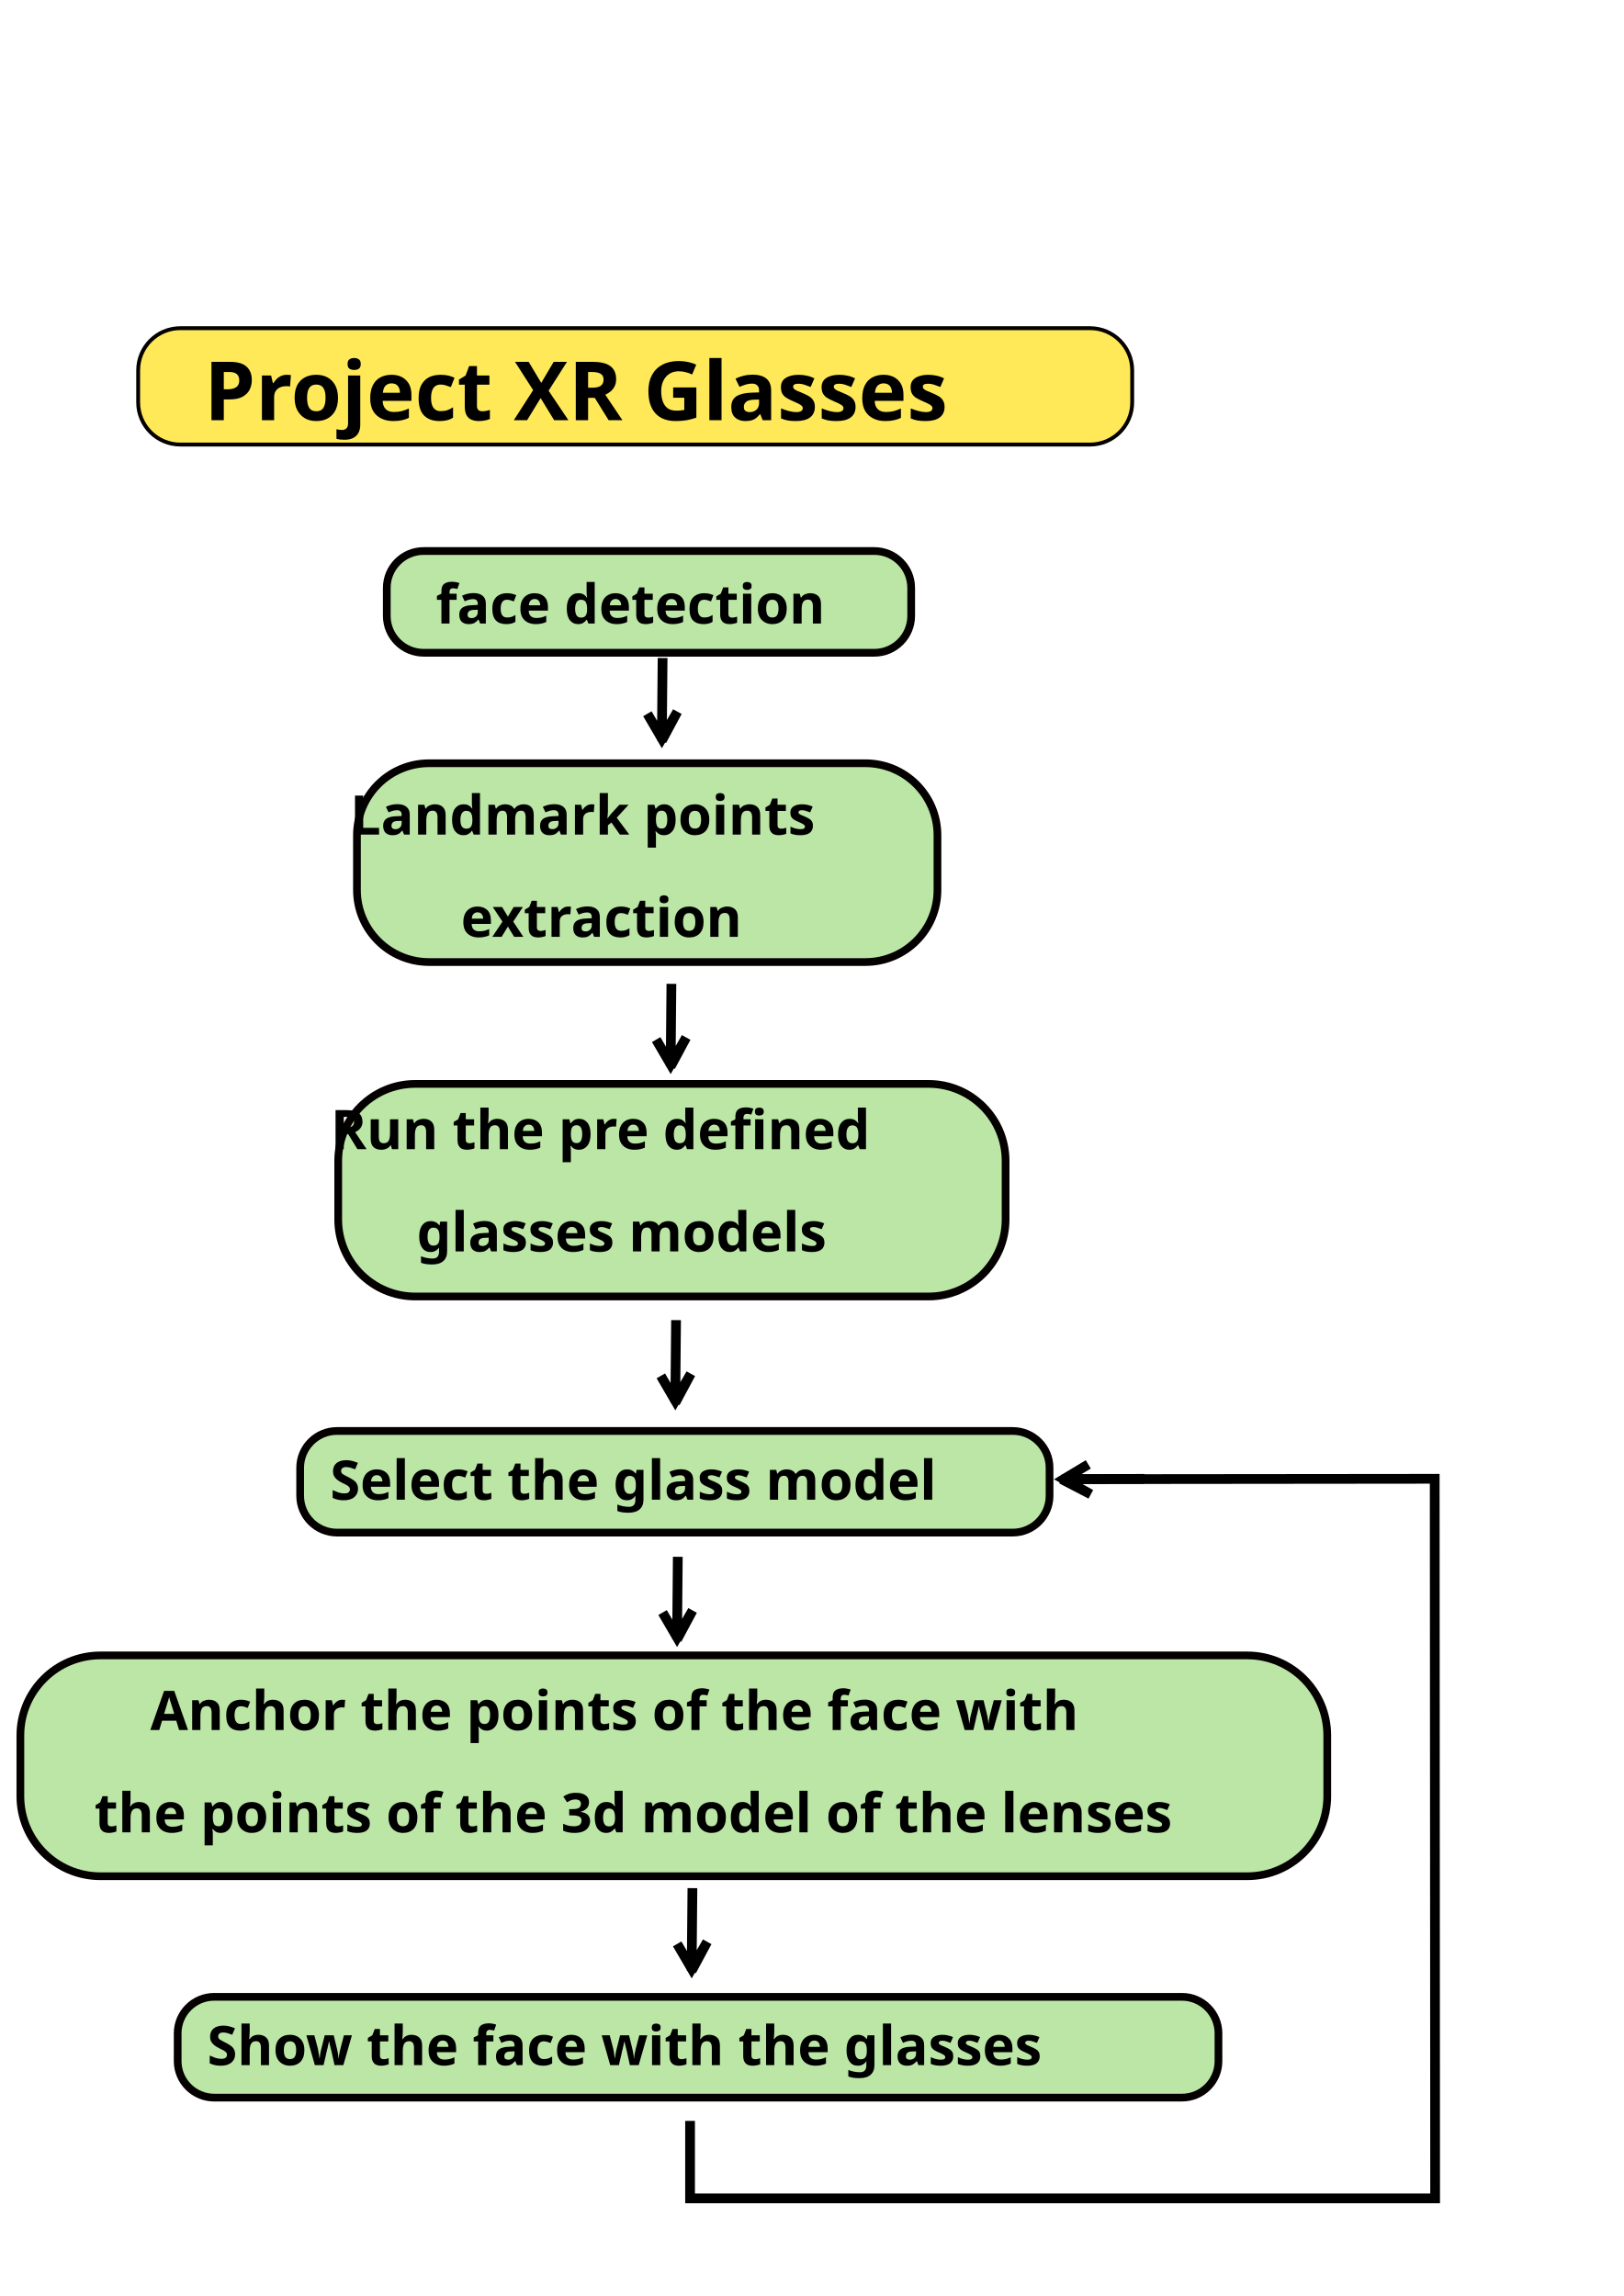
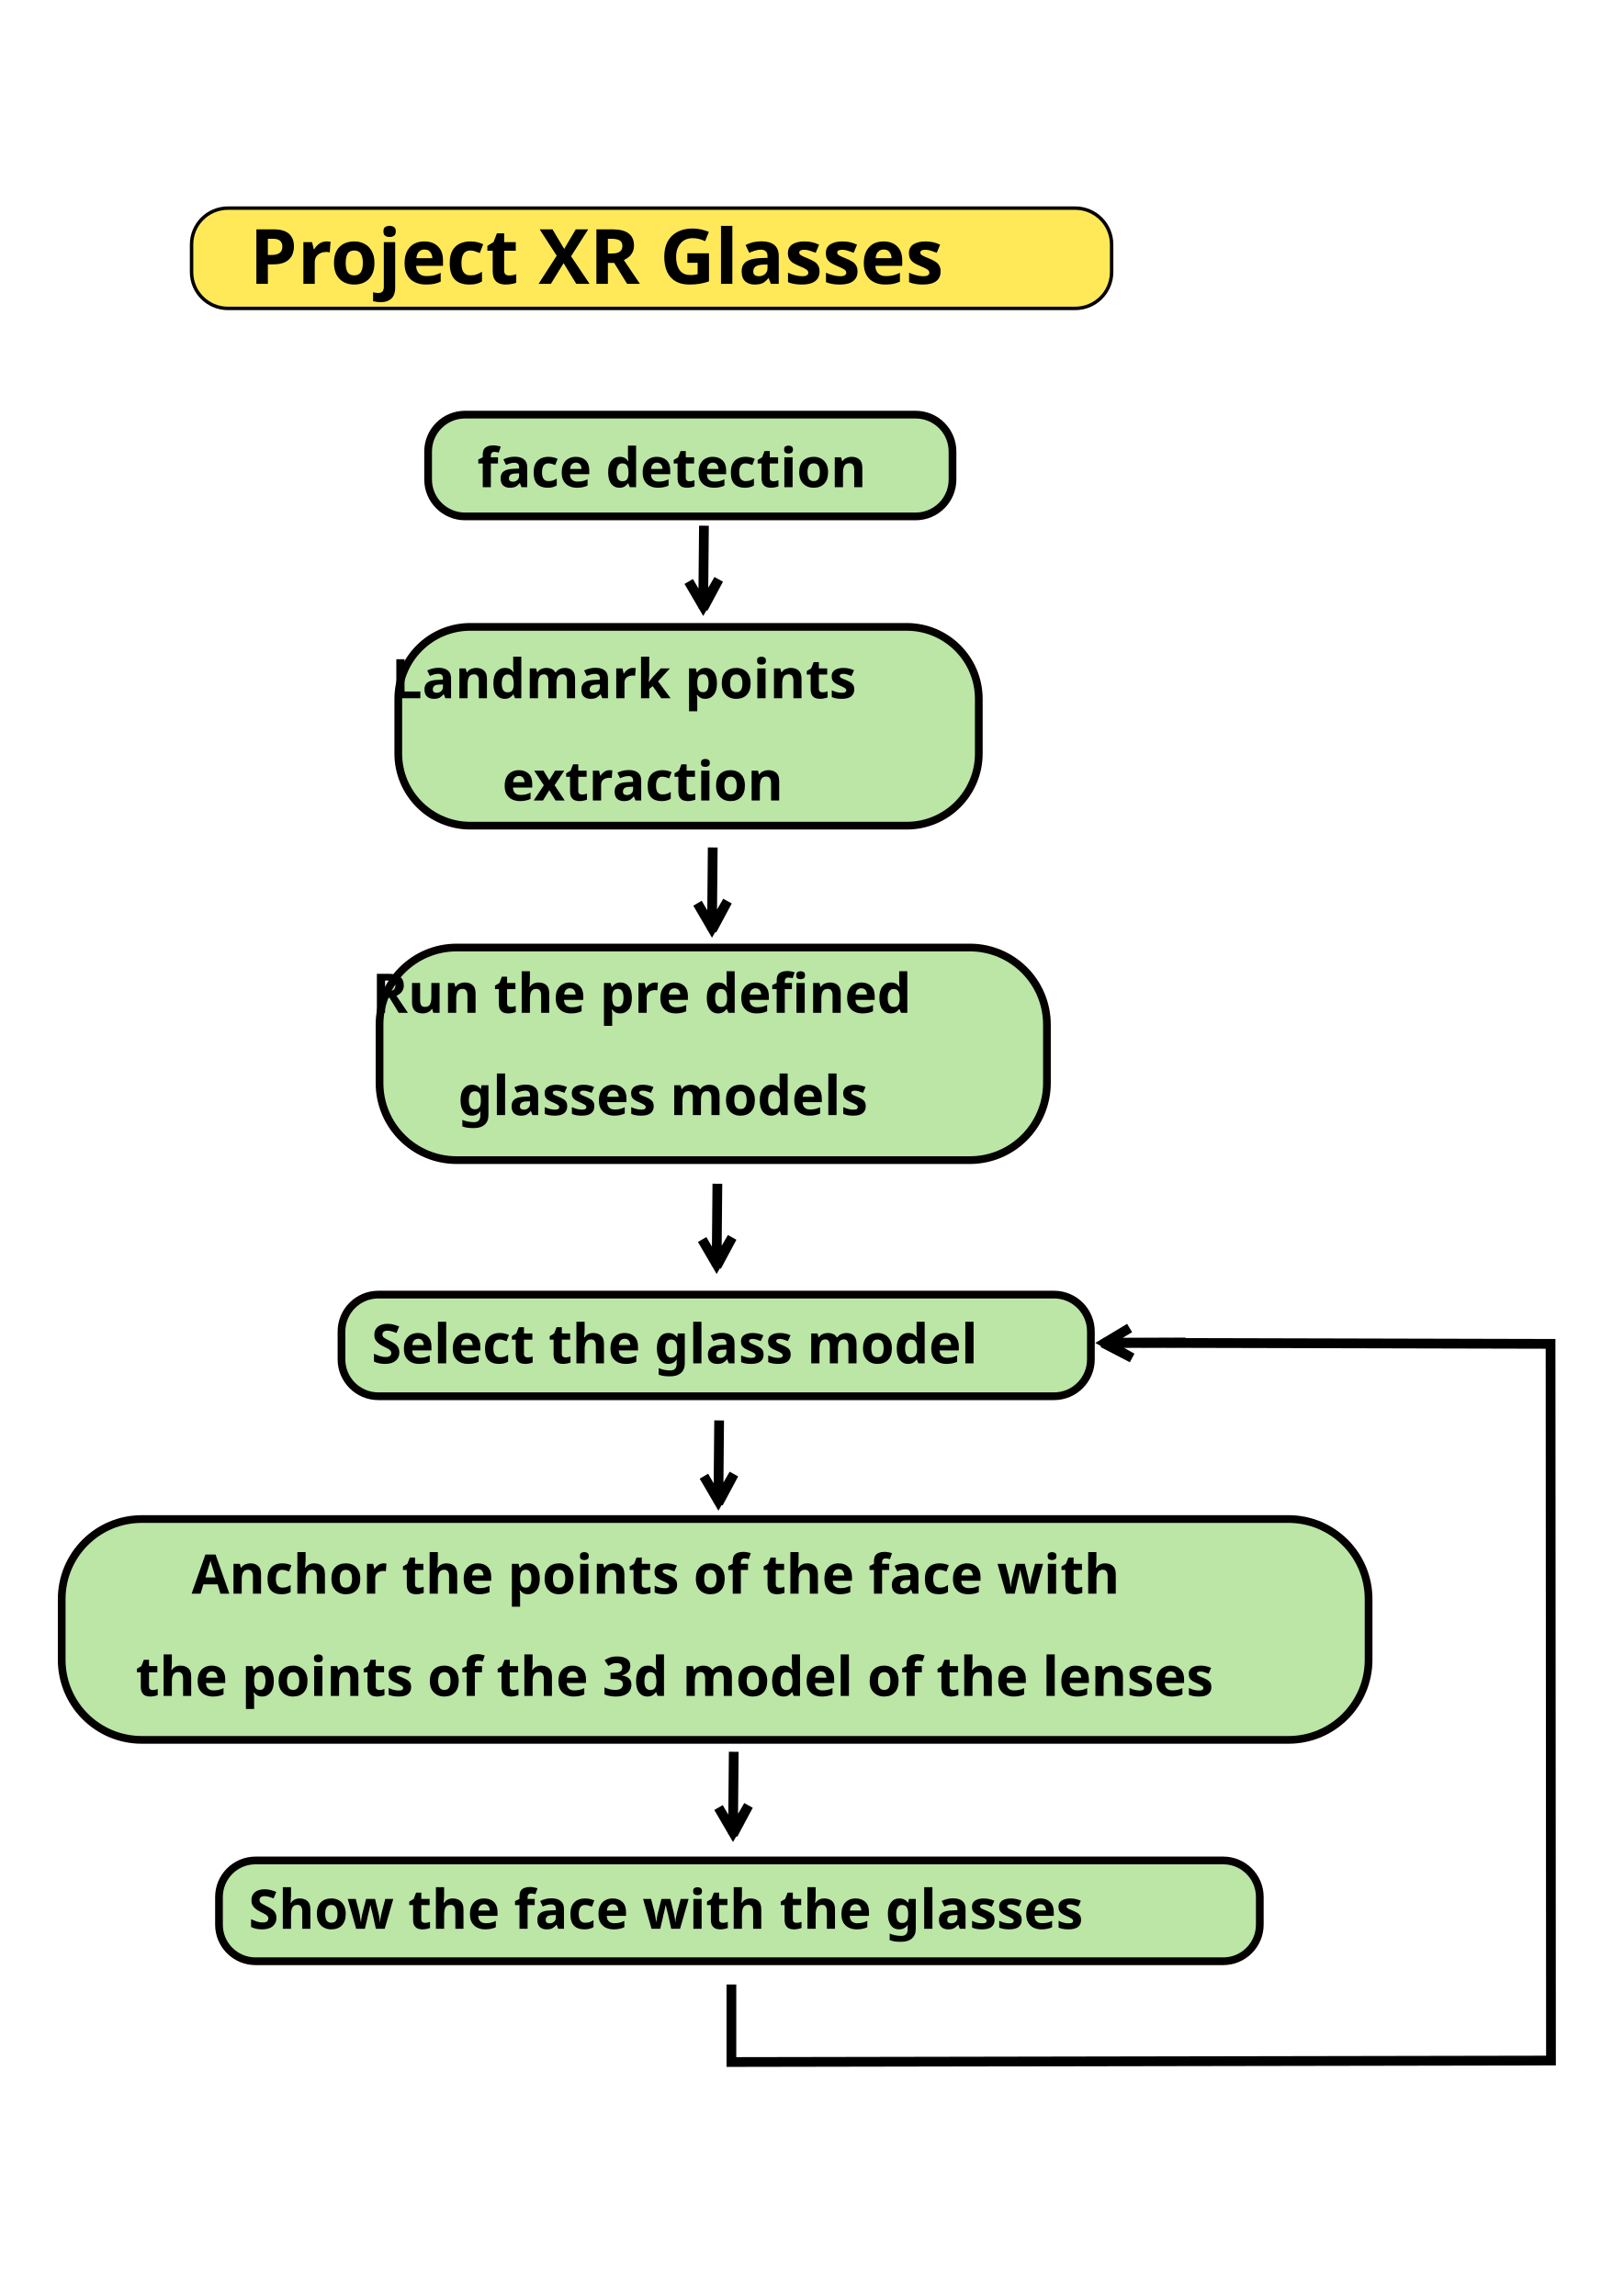
<svg xmlns="http://www.w3.org/2000/svg" width="210mm" height="297mm" viewBox="0 0 210 297" version="1.1" id="svg8">
  <defs id="defs2" />
  <g id="layer1">
-     <text xml:space="preserve" style="font-style:normal;font-weight:normal;font-size:10.583px;line-height:1.25;font-family:sans-serif;letter-spacing:0px;word-spacing:0px;fill:#000000;fill-opacity:1;stroke:none;stroke-width:0.5;stroke-miterlimit:4;stroke-dasharray:none" x="15.502" y="168.443" id="text835">
-       <tspan id="tspan833" x="15.502" y="177.807" style="stroke-width:0.5;stroke-miterlimit:4;stroke-dasharray:none" />
+     <text xml:space="preserve" style="font-style:normal;font-weight:normal;font-size:10.583px;line-height:1.25;font-family:sans-serif;letter-spacing:0px;word-spacing:0px;fill:#000000;fill-opacity:1;stroke:none;stroke-width:0.5;stroke-miterlimit:4;stroke-dasharray:none" x="20.847" y="150.804" id="text835">
+       <tspan id="tspan833" x="20.847" y="160.167" style="stroke-width:0.5;stroke-miterlimit:4;stroke-dasharray:none" />
    </text>
-     <rect style="fill:#ffe014;fill-opacity:0.707;stroke:#050000;stroke-width:0.5;stroke-miterlimit:4;stroke-dasharray:none;stroke-dashoffset:0;stroke-opacity:1" id="rect911-9-7-0-9-3-6-0" width="128.561" height="15.056" x="17.87" y="42.451" ry="5.458" />
-     <text xml:space="preserve" style="font-style:normal;font-weight:normal;font-size:10.583px;line-height:1.25;font-family:sans-serif;letter-spacing:0px;word-spacing:0px;fill:#000000;fill-opacity:1;stroke:none;stroke-width:0.5;stroke-miterlimit:4;stroke-dasharray:none" x="26.397" y="54.356" id="text817-6">
-       <tspan id="tspan815-2" x="26.397" y="54.356" style="font-style:normal;font-variant:normal;font-weight:bold;font-stretch:normal;font-family:sans-serif;-inkscape-font-specification:'sans-serif Bold';stroke-width:0.5;stroke-miterlimit:4;stroke-dasharray:none">Project XR Glasses</tspan>
-       <tspan x="26.397" y="67.585" style="stroke-width:0.5;stroke-miterlimit:4;stroke-dasharray:none" id="tspan819-6" />
+     <rect style="fill:#ffe014;fill-opacity:0.707;stroke:#050000;stroke-width:0.446;stroke-miterlimit:4;stroke-dasharray:none;stroke-dashoffset:0;stroke-opacity:1" id="rect911-9-7-0-9-3-6-0" width="118.993" height="12.972" x="24.776" y="26.922" ry="4.702" />
+     <text xml:space="preserve" style="font-style:normal;font-weight:normal;font-size:10.583px;line-height:1.25;font-family:sans-serif;letter-spacing:0px;word-spacing:0px;fill:#000000;fill-opacity:1;stroke:none;stroke-width:0.5;stroke-miterlimit:4;stroke-dasharray:none" x="32.271" y="36.716" id="text817-6">
+       <tspan id="tspan815-2" x="32.271" y="36.716" style="font-style:normal;font-variant:normal;font-weight:bold;font-stretch:normal;font-size:9.878px;line-height:20;font-family:sans-serif;-inkscape-font-specification:'sans-serif Bold';stroke-width:0.5;stroke-miterlimit:4;stroke-dasharray:none">Project XR Glasses</tspan>
+       <tspan x="32.271" y="142.292" style="stroke-width:0.5;stroke-miterlimit:4;stroke-dasharray:none" id="tspan819-6" />
    </text>
-     <rect style="fill:#4dbd16;fill-opacity:0.382;stroke:#050000;stroke-width:1;stroke-miterlimit:4;stroke-dasharray:none;stroke-dashoffset:0;stroke-opacity:1" id="rect911-9-7-1" width="67.822" height="13.163" x="50.025" y="71.276" ry="4.772" />
-     <text xml:space="preserve" style="font-style:normal;font-weight:normal;font-size:10.583px;line-height:1.25;font-family:sans-serif;letter-spacing:0px;word-spacing:0px;fill:#000000;fill-opacity:1;stroke:none;stroke-width:0.5;stroke-miterlimit:4;stroke-dasharray:none" x="56.371" y="80.655" id="text823-8">
-       <tspan id="tspan821-7" x="56.371" y="80.655" style="font-style:normal;font-variant:normal;font-weight:bold;font-stretch:normal;font-size:7.056px;font-family:sans-serif;-inkscape-font-specification:'sans-serif Bold';stroke-width:0.5;stroke-miterlimit:4;stroke-dasharray:none">face detection</tspan>
+     <rect style="fill:#4dbd16;fill-opacity:0.382;stroke:#050000;stroke-width:1;stroke-miterlimit:4;stroke-dasharray:none;stroke-dashoffset:0;stroke-opacity:1" id="rect911-9-7-1" width="67.822" height="13.163" x="55.37" y="53.636" ry="4.772" />
+     <text xml:space="preserve" style="font-style:normal;font-weight:normal;font-size:10.583px;line-height:1.25;font-family:sans-serif;letter-spacing:0px;word-spacing:0px;fill:#000000;fill-opacity:1;stroke:none;stroke-width:0.5;stroke-miterlimit:4;stroke-dasharray:none" x="61.717" y="63.015" id="text823-8">
+       <tspan id="tspan821-7" x="61.717" y="63.015" style="font-style:normal;font-variant:normal;font-weight:bold;font-stretch:normal;font-size:7.056px;font-family:sans-serif;-inkscape-font-specification:'sans-serif Bold';stroke-width:0.5;stroke-miterlimit:4;stroke-dasharray:none">face detection</tspan>
    </text>
-     <rect style="fill:#4dbd16;fill-opacity:0.382;stroke:#050000;stroke-width:1;stroke-miterlimit:4;stroke-dasharray:none;stroke-dashoffset:0;stroke-opacity:1" id="rect911-9-7-0-92" width="86.316" height="27.5" x="43.741" y="140.208" ry="9.969" />
-     <text xml:space="preserve" style="font-style:normal;font-weight:normal;font-size:10.583px;line-height:1.25;font-family:sans-serif;letter-spacing:0px;word-spacing:0px;fill:#000000;fill-opacity:1;stroke:none;stroke-width:0.5;stroke-miterlimit:4;stroke-dasharray:none" x="87.282" y="148.65" id="text827-0">
-       <tspan id="tspan825-2" x="87.282" y="148.65" style="font-style:normal;font-variant:normal;font-weight:bold;font-stretch:normal;font-size:7.056px;font-family:sans-serif;-inkscape-font-specification:'sans-serif Bold';text-align:center;text-anchor:middle;stroke-width:0.5;stroke-miterlimit:4;stroke-dasharray:none">Run the pre defined</tspan>
-       <tspan x="87.282" y="161.88" style="font-style:normal;font-variant:normal;font-weight:bold;font-stretch:normal;font-size:7.056px;font-family:sans-serif;-inkscape-font-specification:'sans-serif Bold';text-align:center;text-anchor:middle;stroke-width:0.5;stroke-miterlimit:4;stroke-dasharray:none" id="tspan101">glasses models</tspan>
+     <rect style="fill:#4dbd16;fill-opacity:0.382;stroke:#050000;stroke-width:1;stroke-miterlimit:4;stroke-dasharray:none;stroke-dashoffset:0;stroke-opacity:1" id="rect911-9-7-0-92" width="86.316" height="27.5" x="49.087" y="122.568" ry="9.969" />
+     <text xml:space="preserve" style="font-style:normal;font-weight:normal;font-size:10.583px;line-height:1.25;font-family:sans-serif;letter-spacing:0px;word-spacing:0px;fill:#000000;fill-opacity:1;stroke:none;stroke-width:0.5;stroke-miterlimit:4;stroke-dasharray:none" x="92.627" y="131.011" id="text827-0">
+       <tspan id="tspan825-2" x="92.627" y="131.011" style="font-style:normal;font-variant:normal;font-weight:bold;font-stretch:normal;font-size:7.056px;font-family:sans-serif;-inkscape-font-specification:'sans-serif Bold';text-align:center;text-anchor:middle;stroke-width:0.5;stroke-miterlimit:4;stroke-dasharray:none">Run the pre defined</tspan>
+       <tspan x="92.627" y="144.24" style="font-style:normal;font-variant:normal;font-weight:bold;font-stretch:normal;font-size:7.056px;font-family:sans-serif;-inkscape-font-specification:'sans-serif Bold';text-align:center;text-anchor:middle;stroke-width:0.5;stroke-miterlimit:4;stroke-dasharray:none" id="tspan101">glasses models</tspan>
    </text>
-     <rect style="fill:#4dbd16;fill-opacity:0.382;stroke:#050000;stroke-width:1;stroke-miterlimit:4;stroke-dasharray:none;stroke-dashoffset:0;stroke-opacity:1" id="rect911-9-7-0-9-37" width="169.025" height="28.566" x="2.635" y="214.136" ry="10.356" />
-     <text xml:space="preserve" style="font-style:normal;font-weight:normal;font-size:10.583px;line-height:1.25;font-family:sans-serif;letter-spacing:0px;word-spacing:0px;fill:#000000;fill-opacity:1;stroke:none;stroke-width:0.5;stroke-miterlimit:4;stroke-dasharray:none" x="88.784" y="223.789" id="text831-5">
-       <tspan id="tspan829-9" x="90.012" y="223.789" style="font-style:normal;font-variant:normal;font-weight:bold;font-stretch:normal;font-size:7.056px;font-family:sans-serif;-inkscape-font-specification:'sans-serif Bold';text-align:center;text-anchor:middle;stroke-width:0.5;stroke-miterlimit:4;stroke-dasharray:none">Anchor the points of the face with </tspan>
-       <tspan x="88.784" y="237.019" style="font-style:normal;font-variant:normal;font-weight:bold;font-stretch:normal;font-size:7.056px;font-family:sans-serif;-inkscape-font-specification:'sans-serif Bold';text-align:center;text-anchor:middle;stroke-width:0.5;stroke-miterlimit:4;stroke-dasharray:none" id="tspan103">the points of the 3d model of the lenses</tspan>
+     <rect style="fill:#4dbd16;fill-opacity:0.382;stroke:#050000;stroke-width:1;stroke-miterlimit:4;stroke-dasharray:none;stroke-dashoffset:0;stroke-opacity:1" id="rect911-9-7-0-9-37" width="169.025" height="28.566" x="7.98" y="196.496" ry="10.356" />
+     <text xml:space="preserve" style="font-style:normal;font-weight:normal;font-size:10.583px;line-height:1.25;font-family:sans-serif;letter-spacing:0px;word-spacing:0px;fill:#000000;fill-opacity:1;stroke:none;stroke-width:0.5;stroke-miterlimit:4;stroke-dasharray:none" x="94.13" y="206.15" id="text831-5">
+       <tspan id="tspan829-9" x="95.358" y="206.15" style="font-style:normal;font-variant:normal;font-weight:bold;font-stretch:normal;font-size:7.056px;font-family:sans-serif;-inkscape-font-specification:'sans-serif Bold';text-align:center;text-anchor:middle;stroke-width:0.5;stroke-miterlimit:4;stroke-dasharray:none">Anchor the points of the face with </tspan>
+       <tspan x="94.13" y="219.379" style="font-style:normal;font-variant:normal;font-weight:bold;font-stretch:normal;font-size:7.056px;font-family:sans-serif;-inkscape-font-specification:'sans-serif Bold';text-align:center;text-anchor:middle;stroke-width:0.5;stroke-miterlimit:4;stroke-dasharray:none" id="tspan103">the points of the 3d model of the lenses</tspan>
    </text>
-     <rect style="fill:#4dbd16;fill-opacity:0.382;stroke:#050000;stroke-width:1;stroke-miterlimit:4;stroke-dasharray:none;stroke-dashoffset:0;stroke-opacity:1" id="rect911-9-7-0-9-3-3" width="96.922" height="13.147" x="38.821" y="185.103" ry="4.766" />
-     <text xml:space="preserve" style="font-style:normal;font-weight:normal;font-size:10.583px;line-height:1.25;font-family:sans-serif;letter-spacing:0px;word-spacing:0px;fill:#000000;fill-opacity:1;stroke:none;stroke-width:0.5;stroke-miterlimit:4;stroke-dasharray:none" x="42.695" y="193.993" id="text831-3-6">
-       <tspan id="tspan829-6-1" x="42.695" y="193.993" style="font-style:normal;font-variant:normal;font-weight:bold;font-stretch:normal;font-size:7.056px;font-family:sans-serif;-inkscape-font-specification:'sans-serif Bold';stroke-width:0.5;stroke-miterlimit:4;stroke-dasharray:none">Select the glass model</tspan>
+     <rect style="fill:#4dbd16;fill-opacity:0.382;stroke:#050000;stroke-width:1;stroke-miterlimit:4;stroke-dasharray:none;stroke-dashoffset:0;stroke-opacity:1" id="rect911-9-7-0-9-3-3" width="96.922" height="13.147" x="44.166" y="167.464" ry="4.766" />
+     <text xml:space="preserve" style="font-style:normal;font-weight:normal;font-size:10.583px;line-height:1.25;font-family:sans-serif;letter-spacing:0px;word-spacing:0px;fill:#000000;fill-opacity:1;stroke:none;stroke-width:0.5;stroke-miterlimit:4;stroke-dasharray:none" x="48.041" y="176.353" id="text831-3-6">
+       <tspan id="tspan829-6-1" x="48.041" y="176.353" style="font-style:normal;font-variant:normal;font-weight:bold;font-stretch:normal;font-size:7.056px;font-family:sans-serif;-inkscape-font-specification:'sans-serif Bold';stroke-width:0.5;stroke-miterlimit:4;stroke-dasharray:none">Select the glass model</tspan>
    </text>
-     <flowRoot xml:space="preserve" id="flowRoot1282" style="fill:black;fill-opacity:1;stroke:none;font-family:sans-serif;font-style:normal;font-weight:normal;font-size:40px;line-height:1.25;letter-spacing:0px;word-spacing:0px">
+     <flowRoot xml:space="preserve" id="flowRoot1282" style="font-style:normal;font-weight:normal;font-size:40px;line-height:1.25;font-family:sans-serif;letter-spacing:0px;word-spacing:0px;fill:#000000;fill-opacity:1;stroke:none" transform="translate(5.34539,-17.63979)">
      <flowRegion id="flowRegion1284">
        <rect id="rect1286" width="1205.714" height="621.429" x="-182.857" y="28.234" />
      </flowRegion>
      <flowPara id="flowPara1288" />
    </flowRoot>
-     <rect style="fill:#4dbd16;fill-opacity:0.382;stroke:#050000;stroke-width:1;stroke-miterlimit:4;stroke-dasharray:none;stroke-dashoffset:0;stroke-opacity:1" id="rect911-9-7-1-3" width="75.079" height="25.713" x="46.167" y="98.731" ry="9.321" />
-     <text xml:space="preserve" style="font-style:normal;font-weight:normal;font-size:10.583px;line-height:1.25;font-family:sans-serif;letter-spacing:0px;word-spacing:0px;fill:#000000;fill-opacity:1;stroke:none;stroke-width:0.5;stroke-miterlimit:4;stroke-dasharray:none" x="84.664" y="107.959" id="text823-8-6">
-       <tspan id="tspan821-7-7" x="85.892" y="107.959" style="font-style:normal;font-variant:normal;font-weight:bold;font-stretch:normal;font-size:7.056px;font-family:sans-serif;-inkscape-font-specification:'sans-serif Bold';text-align:center;text-anchor:middle;stroke-width:0.5;stroke-miterlimit:4;stroke-dasharray:none">Landmark points </tspan>
-       <tspan x="84.664" y="121.188" style="font-style:normal;font-variant:normal;font-weight:bold;font-stretch:normal;font-size:7.056px;font-family:sans-serif;-inkscape-font-specification:'sans-serif Bold';text-align:center;text-anchor:middle;stroke-width:0.5;stroke-miterlimit:4;stroke-dasharray:none" id="tspan99">extraction</tspan>
+     <rect style="fill:#4dbd16;fill-opacity:0.382;stroke:#050000;stroke-width:1;stroke-miterlimit:4;stroke-dasharray:none;stroke-dashoffset:0;stroke-opacity:1" id="rect911-9-7-1-3" width="75.079" height="25.713" x="51.512" y="81.091" ry="9.321" />
+     <text xml:space="preserve" style="font-style:normal;font-weight:normal;font-size:10.583px;line-height:1.25;font-family:sans-serif;letter-spacing:0px;word-spacing:0px;fill:#000000;fill-opacity:1;stroke:none;stroke-width:0.5;stroke-miterlimit:4;stroke-dasharray:none" x="90.009" y="90.319" id="text823-8-6">
+       <tspan id="tspan821-7-7" x="91.237" y="90.319" style="font-style:normal;font-variant:normal;font-weight:bold;font-stretch:normal;font-size:7.056px;font-family:sans-serif;-inkscape-font-specification:'sans-serif Bold';text-align:center;text-anchor:middle;stroke-width:0.5;stroke-miterlimit:4;stroke-dasharray:none">Landmark points </tspan>
+       <tspan x="90.009" y="103.548" style="font-style:normal;font-variant:normal;font-weight:bold;font-stretch:normal;font-size:7.056px;font-family:sans-serif;-inkscape-font-specification:'sans-serif Bold';text-align:center;text-anchor:middle;stroke-width:0.5;stroke-miterlimit:4;stroke-dasharray:none" id="tspan99">extraction</tspan>
    </text>
-     <rect style="fill:#4dbd16;fill-opacity:0.382;stroke:#050000;stroke-width:1;stroke-miterlimit:4;stroke-dasharray:none;stroke-dashoffset:0;stroke-opacity:1" id="rect911-9-7-0-9-3-3-5" width="134.611" height="13.038" x="22.978" y="258.3" ry="4.726" />
-     <text xml:space="preserve" style="font-style:normal;font-weight:normal;font-size:10.583px;line-height:1.25;font-family:sans-serif;letter-spacing:0px;word-spacing:0px;fill:#000000;fill-opacity:1;stroke:none;stroke-width:0.5;stroke-miterlimit:4;stroke-dasharray:none" x="26.798" y="267.134" id="text831-3-6-3">
-       <tspan id="tspan829-6-1-5" x="26.798" y="267.134" style="font-style:normal;font-variant:normal;font-weight:bold;font-stretch:normal;font-size:7.056px;font-family:sans-serif;-inkscape-font-specification:'sans-serif Bold';stroke-width:0.5;stroke-miterlimit:4;stroke-dasharray:none">Show the face with the glasses</tspan>
+     <rect style="fill:#4dbd16;fill-opacity:0.382;stroke:#050000;stroke-width:1;stroke-miterlimit:4;stroke-dasharray:none;stroke-dashoffset:0;stroke-opacity:1" id="rect911-9-7-0-9-3-3-5" width="134.611" height="13.038" x="28.323" y="240.66" ry="4.726" />
+     <text xml:space="preserve" style="font-style:normal;font-weight:normal;font-size:10.583px;line-height:1.25;font-family:sans-serif;letter-spacing:0px;word-spacing:0px;fill:#000000;fill-opacity:1;stroke:none;stroke-width:0.5;stroke-miterlimit:4;stroke-dasharray:none" x="32.144" y="249.495" id="text831-3-6-3">
+       <tspan id="tspan829-6-1-5" x="32.144" y="249.495" style="font-style:normal;font-variant:normal;font-weight:bold;font-stretch:normal;font-size:7.056px;font-family:sans-serif;-inkscape-font-specification:'sans-serif Bold';stroke-width:0.5;stroke-miterlimit:4;stroke-dasharray:none">Show the face with the glasses</tspan>
    </text>
-     <path style="fill:none;stroke:#000000;stroke-width:1.26;stroke-linecap:butt;stroke-linejoin:miter;stroke-miterlimit:4;stroke-dasharray:none;stroke-opacity:1" d="m 86.835,127.264 -0.098,10.688 2.005,-3.742 -2.005,3.474 -1.871,-3.207 v 0" id="path931" />
-     <path style="fill:none;stroke:#000000;stroke-width:1.26;stroke-linecap:butt;stroke-linejoin:miter;stroke-miterlimit:4;stroke-dasharray:none;stroke-opacity:1" d="m 85.697,85.114 -0.098,10.688 2.005,-3.742 -2.005,3.474 -1.871,-3.207 v 0" id="path931-6" />
-     <path style="fill:none;stroke:#000000;stroke-width:1.26;stroke-linecap:butt;stroke-linejoin:miter;stroke-miterlimit:4;stroke-dasharray:none;stroke-opacity:1" d="m 87.436,170.764 -0.098,10.688 2.005,-3.742 -2.005,3.474 -1.871,-3.207 v 0" id="path931-2" />
-     <path style="fill:none;stroke:#000000;stroke-width:1.26;stroke-linecap:butt;stroke-linejoin:miter;stroke-miterlimit:4;stroke-dasharray:none;stroke-opacity:1" d="m 87.663,201.38 -0.098,10.688 2.005,-3.742 -2.005,3.474 -1.871,-3.207 v 0" id="path931-2-9" />
-     <path style="fill:none;stroke:#000000;stroke-width:1.26;stroke-linecap:butt;stroke-linejoin:miter;stroke-miterlimit:4;stroke-dasharray:none;stroke-opacity:1" d="m 89.553,244.242 -0.098,10.688 2.005,-3.742 -2.005,3.474 -1.871,-3.207 v 0" id="path931-2-9-1" />
-     <g id="g8647" transform="translate(-20.31248,-118.1331)" style="stroke-width:1.26;stroke-miterlimit:4;stroke-dasharray:none">
-       <path id="path993" d="m 109.562,392.479 v 10.027 h 96.362 l -0.055,-93.084 -47.986,0.048" style="fill:none;stroke:#000000;stroke-width:1.26;stroke-linecap:butt;stroke-linejoin:miter;stroke-miterlimit:4;stroke-dasharray:none;stroke-opacity:1" />
+     <path style="fill:none;stroke:#000000;stroke-width:1.26;stroke-linecap:butt;stroke-linejoin:miter;stroke-miterlimit:4;stroke-dasharray:none;stroke-opacity:1" d="m 92.18,109.624 -0.098,10.688 2.005,-3.742 -2.005,3.474 -1.871,-3.207 v 0" id="path931" />
+     <path style="fill:none;stroke:#000000;stroke-width:1.26;stroke-linecap:butt;stroke-linejoin:miter;stroke-miterlimit:4;stroke-dasharray:none;stroke-opacity:1" d="m 91.043,68.004 -0.098,10.688 2.005,-3.742 -2.005,3.474 -1.871,-3.207 v 0" id="path931-6" />
+     <path style="fill:none;stroke:#000000;stroke-width:1.26;stroke-linecap:butt;stroke-linejoin:miter;stroke-miterlimit:4;stroke-dasharray:none;stroke-opacity:1" d="m 92.781,153.124 -0.098,10.688 2.005,-3.742 -2.005,3.474 -1.871,-3.207 v 0" id="path931-2" />
+     <path style="fill:none;stroke:#000000;stroke-width:1.26;stroke-linecap:butt;stroke-linejoin:miter;stroke-miterlimit:4;stroke-dasharray:none;stroke-opacity:1" d="m 93.008,183.74 -0.098,10.688 2.005,-3.742 -2.005,3.474 -1.871,-3.207 v 0" id="path931-2-9" />
+     <path style="fill:none;stroke:#000000;stroke-width:1.26;stroke-linecap:butt;stroke-linejoin:miter;stroke-miterlimit:4;stroke-dasharray:none;stroke-opacity:1" d="m 94.898,226.603 -0.098,10.688 2.005,-3.742 -2.005,3.474 -1.871,-3.207 v 0" id="path931-2-9-1" />
+     <g id="g8647" transform="translate(-14.96709,-135.7729)" style="stroke-width:1.26;stroke-miterlimit:4;stroke-dasharray:none">
+       <path id="path993" d="m 109.562,392.479 v 10.027 l 106,-0.189 -0.055,-92.706 -57.624,-0.141" style="fill:none;stroke:#000000;stroke-width:1.26;stroke-linecap:butt;stroke-linejoin:miter;stroke-miterlimit:4;stroke-dasharray:none;stroke-opacity:1" />
      <path id="path931-2-9-2" d="m 168.305,309.429 -10.688,0.044 3.768,1.955 -3.501,-1.958 3.182,-1.913 v 0" style="fill:none;stroke:#000000;stroke-width:1.26;stroke-linecap:butt;stroke-linejoin:miter;stroke-miterlimit:4;stroke-dasharray:none;stroke-opacity:1" />
    </g>
  </g>
</svg>
